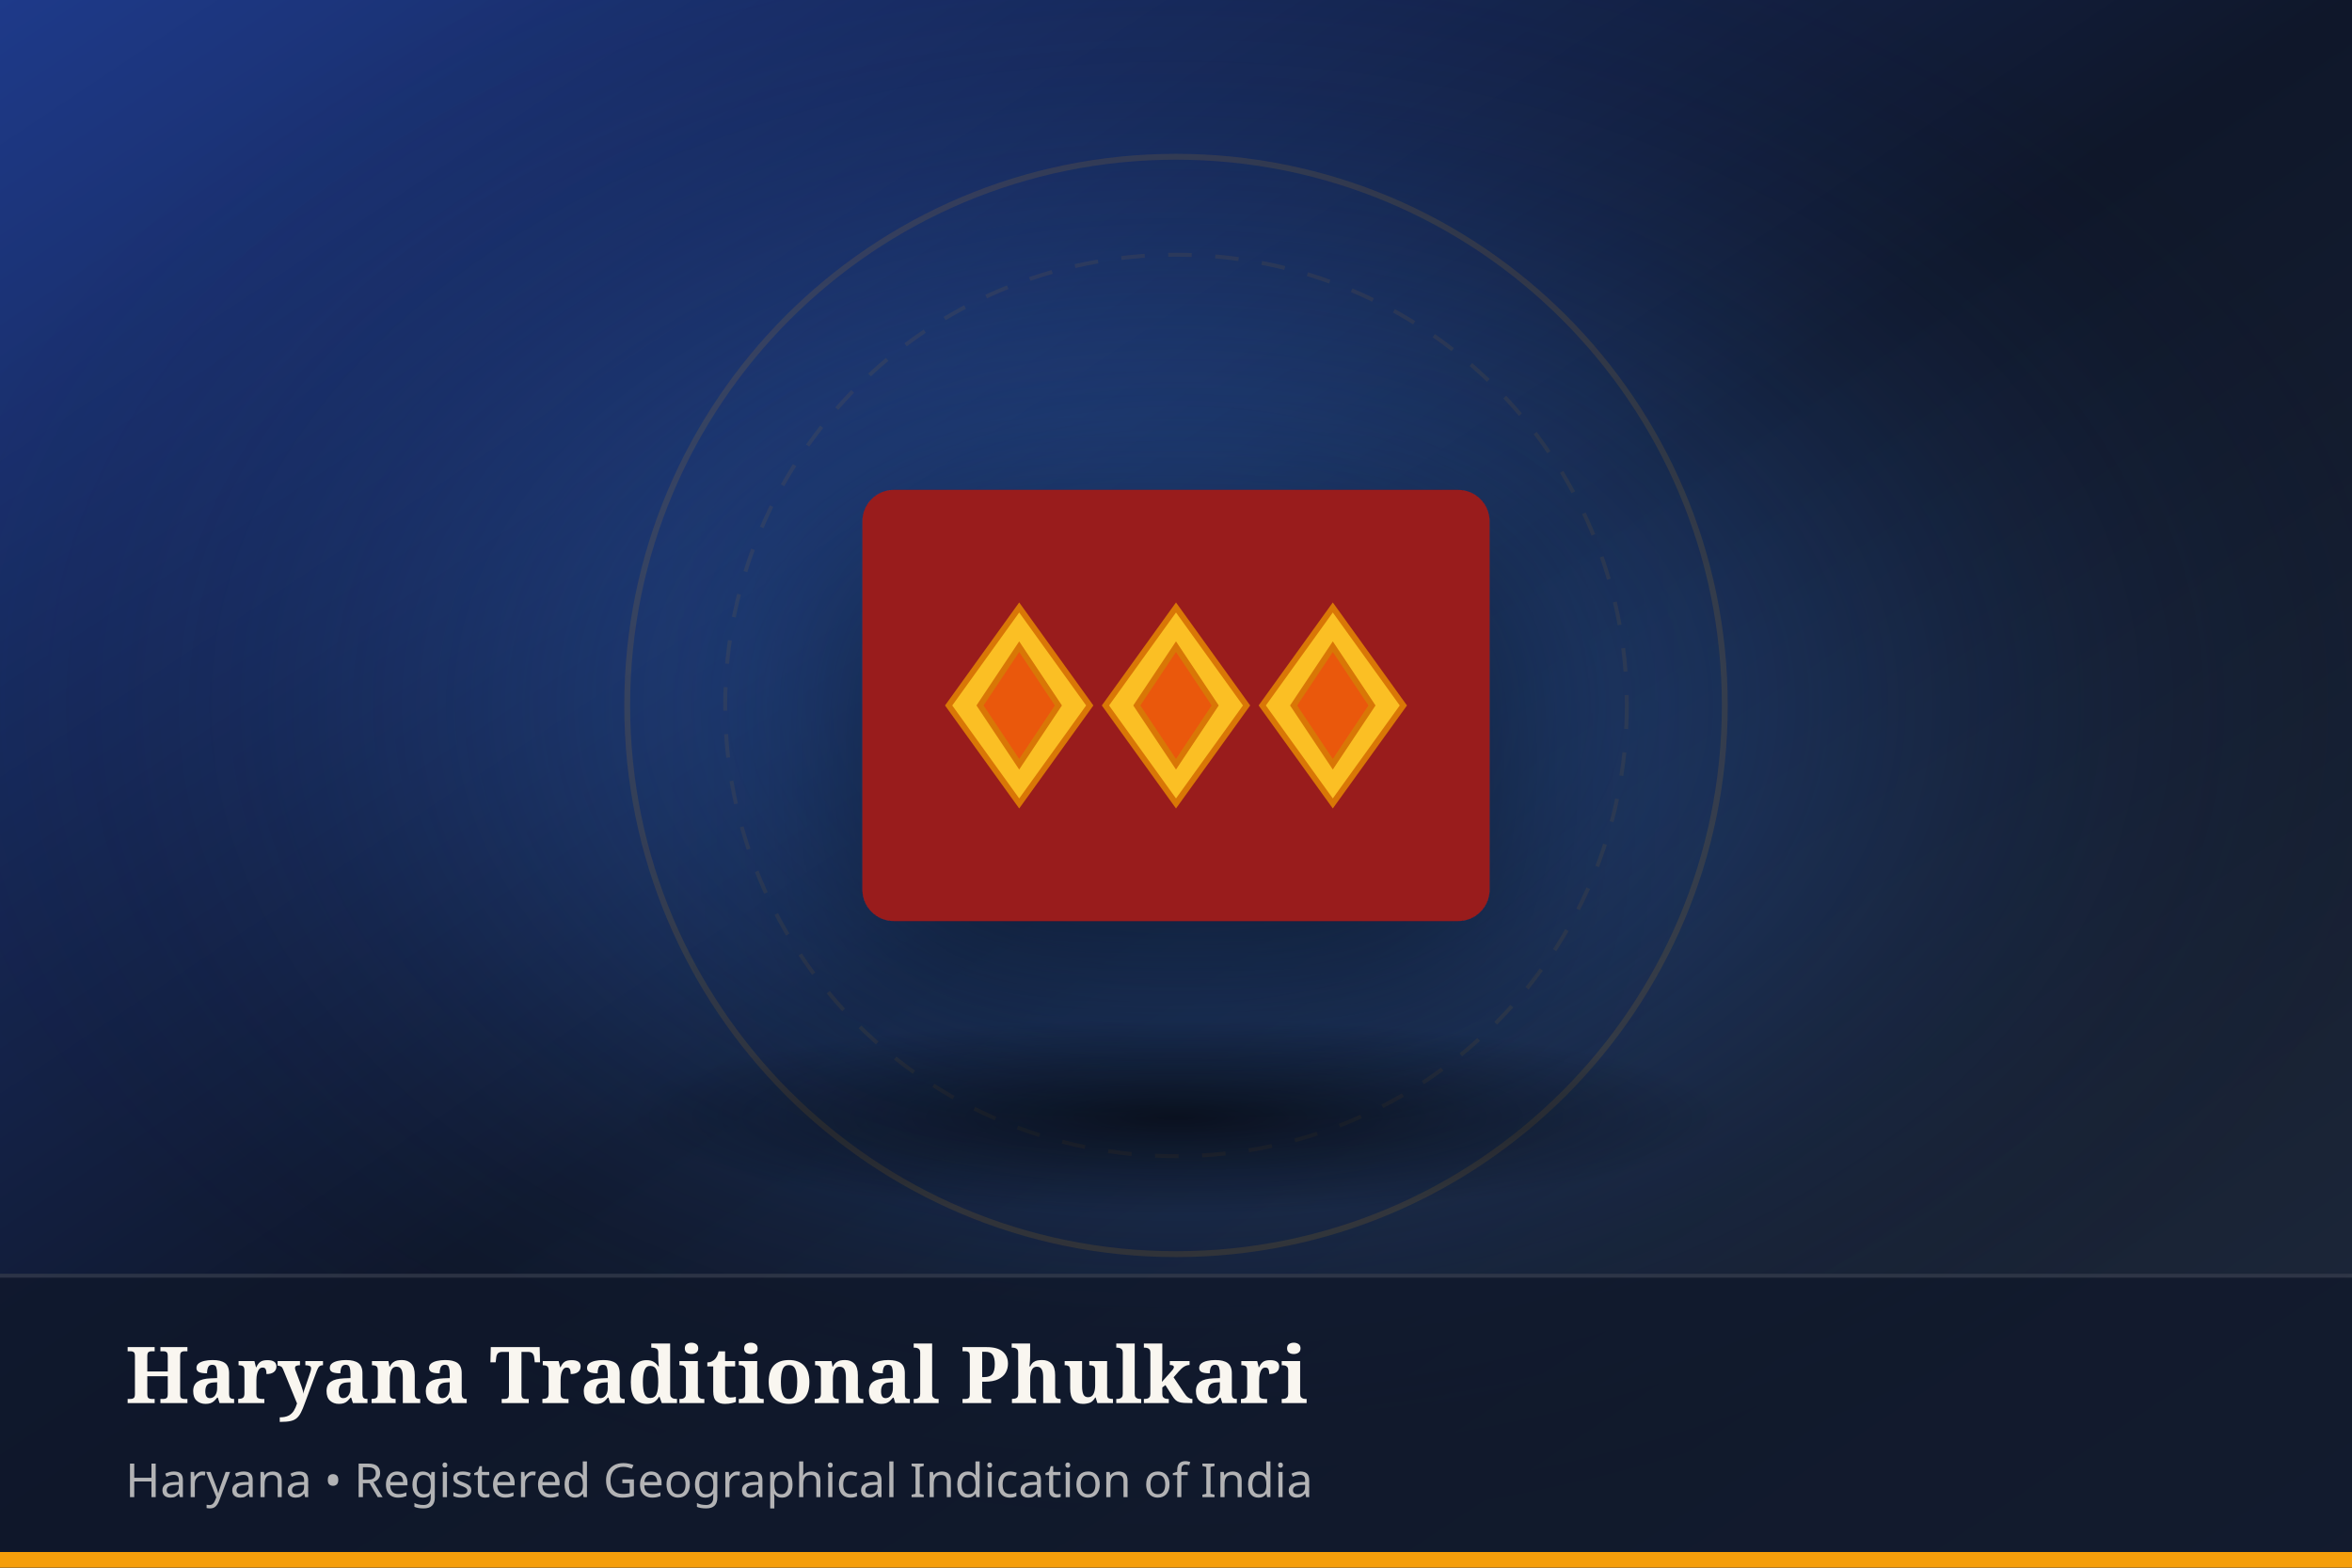
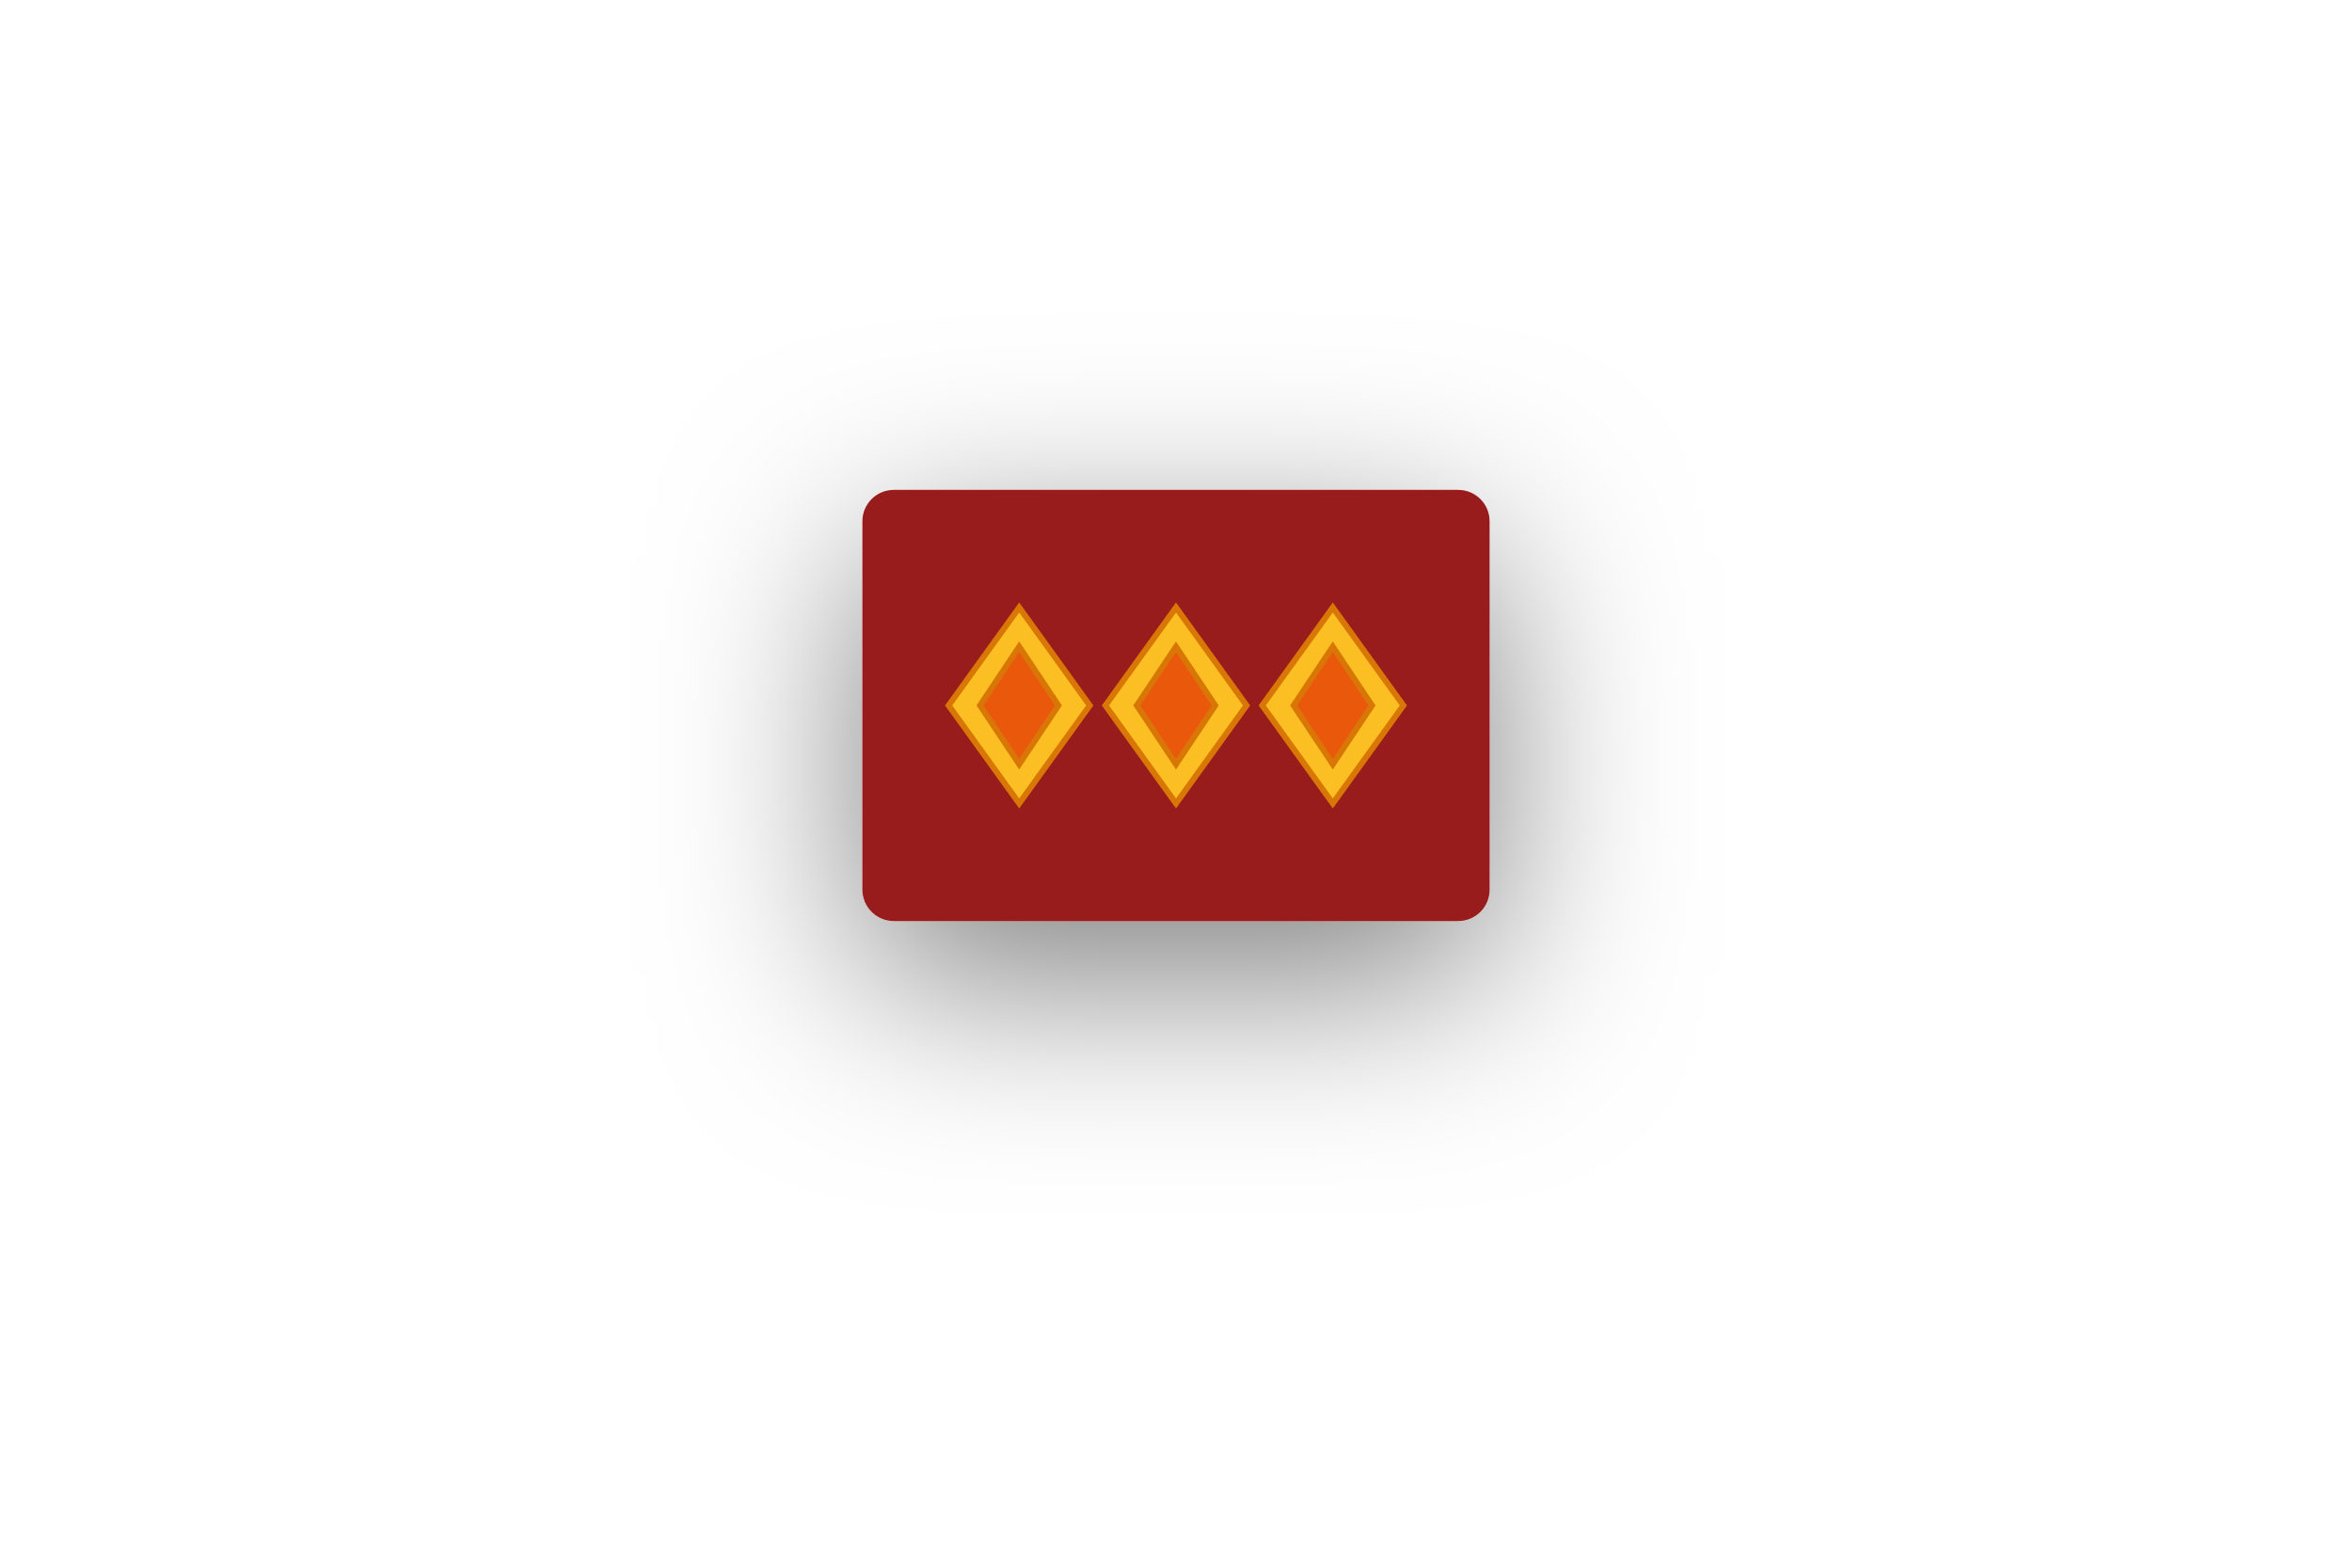
- <svg xmlns="http://www.w3.org/2000/svg" width="600" height="400" viewBox="0 0 600 400">
-   <defs>
-     <linearGradient id="bgGrad_haryana-traditional-phulkari" x1="0%" y1="0%" x2="100%" y2="100%">
-       <stop offset="0%" stop-color="#1E3A8A" />
-       <stop offset="50%" stop-color="#0F172A" />
-       <stop offset="100%" stop-color="#1E293B" />
-     </linearGradient>
-     <radialGradient id="spotlight_haryana-traditional-phulkari" cx="50%" cy="45%" r="55%">
-       <stop offset="0%" stop-color="#3B82F6" stop-opacity="0.45" />
-       <stop offset="60%" stop-color="#3B82F6" stop-opacity="0.1" />
-       <stop offset="100%" stop-color="#000000" stop-opacity="0" />
-     </radialGradient>
-     <radialGradient id="floorShadow_haryana-traditional-phulkari" cx="50%" cy="50%" r="50%">
-       <stop offset="0%" stop-color="rgba(0,0,0,0.6)" />
-       <stop offset="100%" stop-color="rgba(0,0,0,0)" />
-     </radialGradient>
-   </defs>
-   <rect width="100%" height="100%" fill="url(#bgGrad_haryana-traditional-phulkari)" />
-   <rect width="100%" height="100%" fill="url(#spotlight_haryana-traditional-phulkari)" />
-   <circle cx="300" cy="180" r="140" fill="none" stroke="#F59E0B" stroke-opacity="0.12" stroke-width="1.5" />
-   <circle cx="300" cy="180" r="115" fill="none" stroke="#F59E0B" stroke-opacity="0.08" stroke-width="1" stroke-dasharray="6,6" />
-   <ellipse cx="300" cy="285" rx="140" ry="25" fill="url(#floorShadow_haryana-traditional-phulkari)" />
+ <svg xmlns="http://www.w3.org/2000/svg" width="600" height="400" viewBox="0 0 600 400" fill="none">
  <g transform="translate(300, 180)">
    <rect x="-80" y="-55" width="160" height="110" rx="8" fill="#991B1B" filter="drop-shadow(0 15px 25px rgba(0,0,0,0.5))" />
    <g fill="#FBBF24" stroke="#D97706" stroke-width="1.5">
      <polygon points="-40,-25 -22,0 -40,25 -58,0" />
      <polygon points="-40,-15 -30,0 -40,15 -50,0" fill="#EA580C" />
      <polygon points="0,-25 18,0 0,25 -18,0" />
      <polygon points="0,-15 10,0 0,15 -10,0" fill="#EA580C" />
      <polygon points="40,-25 58,0 40,25 22,0" />
      <polygon points="40,-15 50,0 40,15 30,0" fill="#EA580C" />
    </g>
  </g>
-   <rect x="0" y="325" width="600" height="75" fill="rgba(15, 23, 42, 0.75)" />
-   <rect x="0" y="325" width="600" height="1" fill="rgba(255, 255, 255, 0.12)" />
-   <text x="32" y="358" fill="#F9F6F0" font-family="'Playfair Display', Georgia, serif" font-size="20" font-weight="700">
-     Haryana Traditional Phulkari
-   </text>
-   <text x="32" y="382" fill="rgba(249, 246, 240, 0.7)" font-family="'Plus Jakarta Sans', sans-serif" font-size="12" font-weight="500">
-     Haryana • Registered Geographical Indication of India
-   </text>
-   <rect x="0" y="396" width="600" height="4" fill="#F59E0B" />
</svg>
